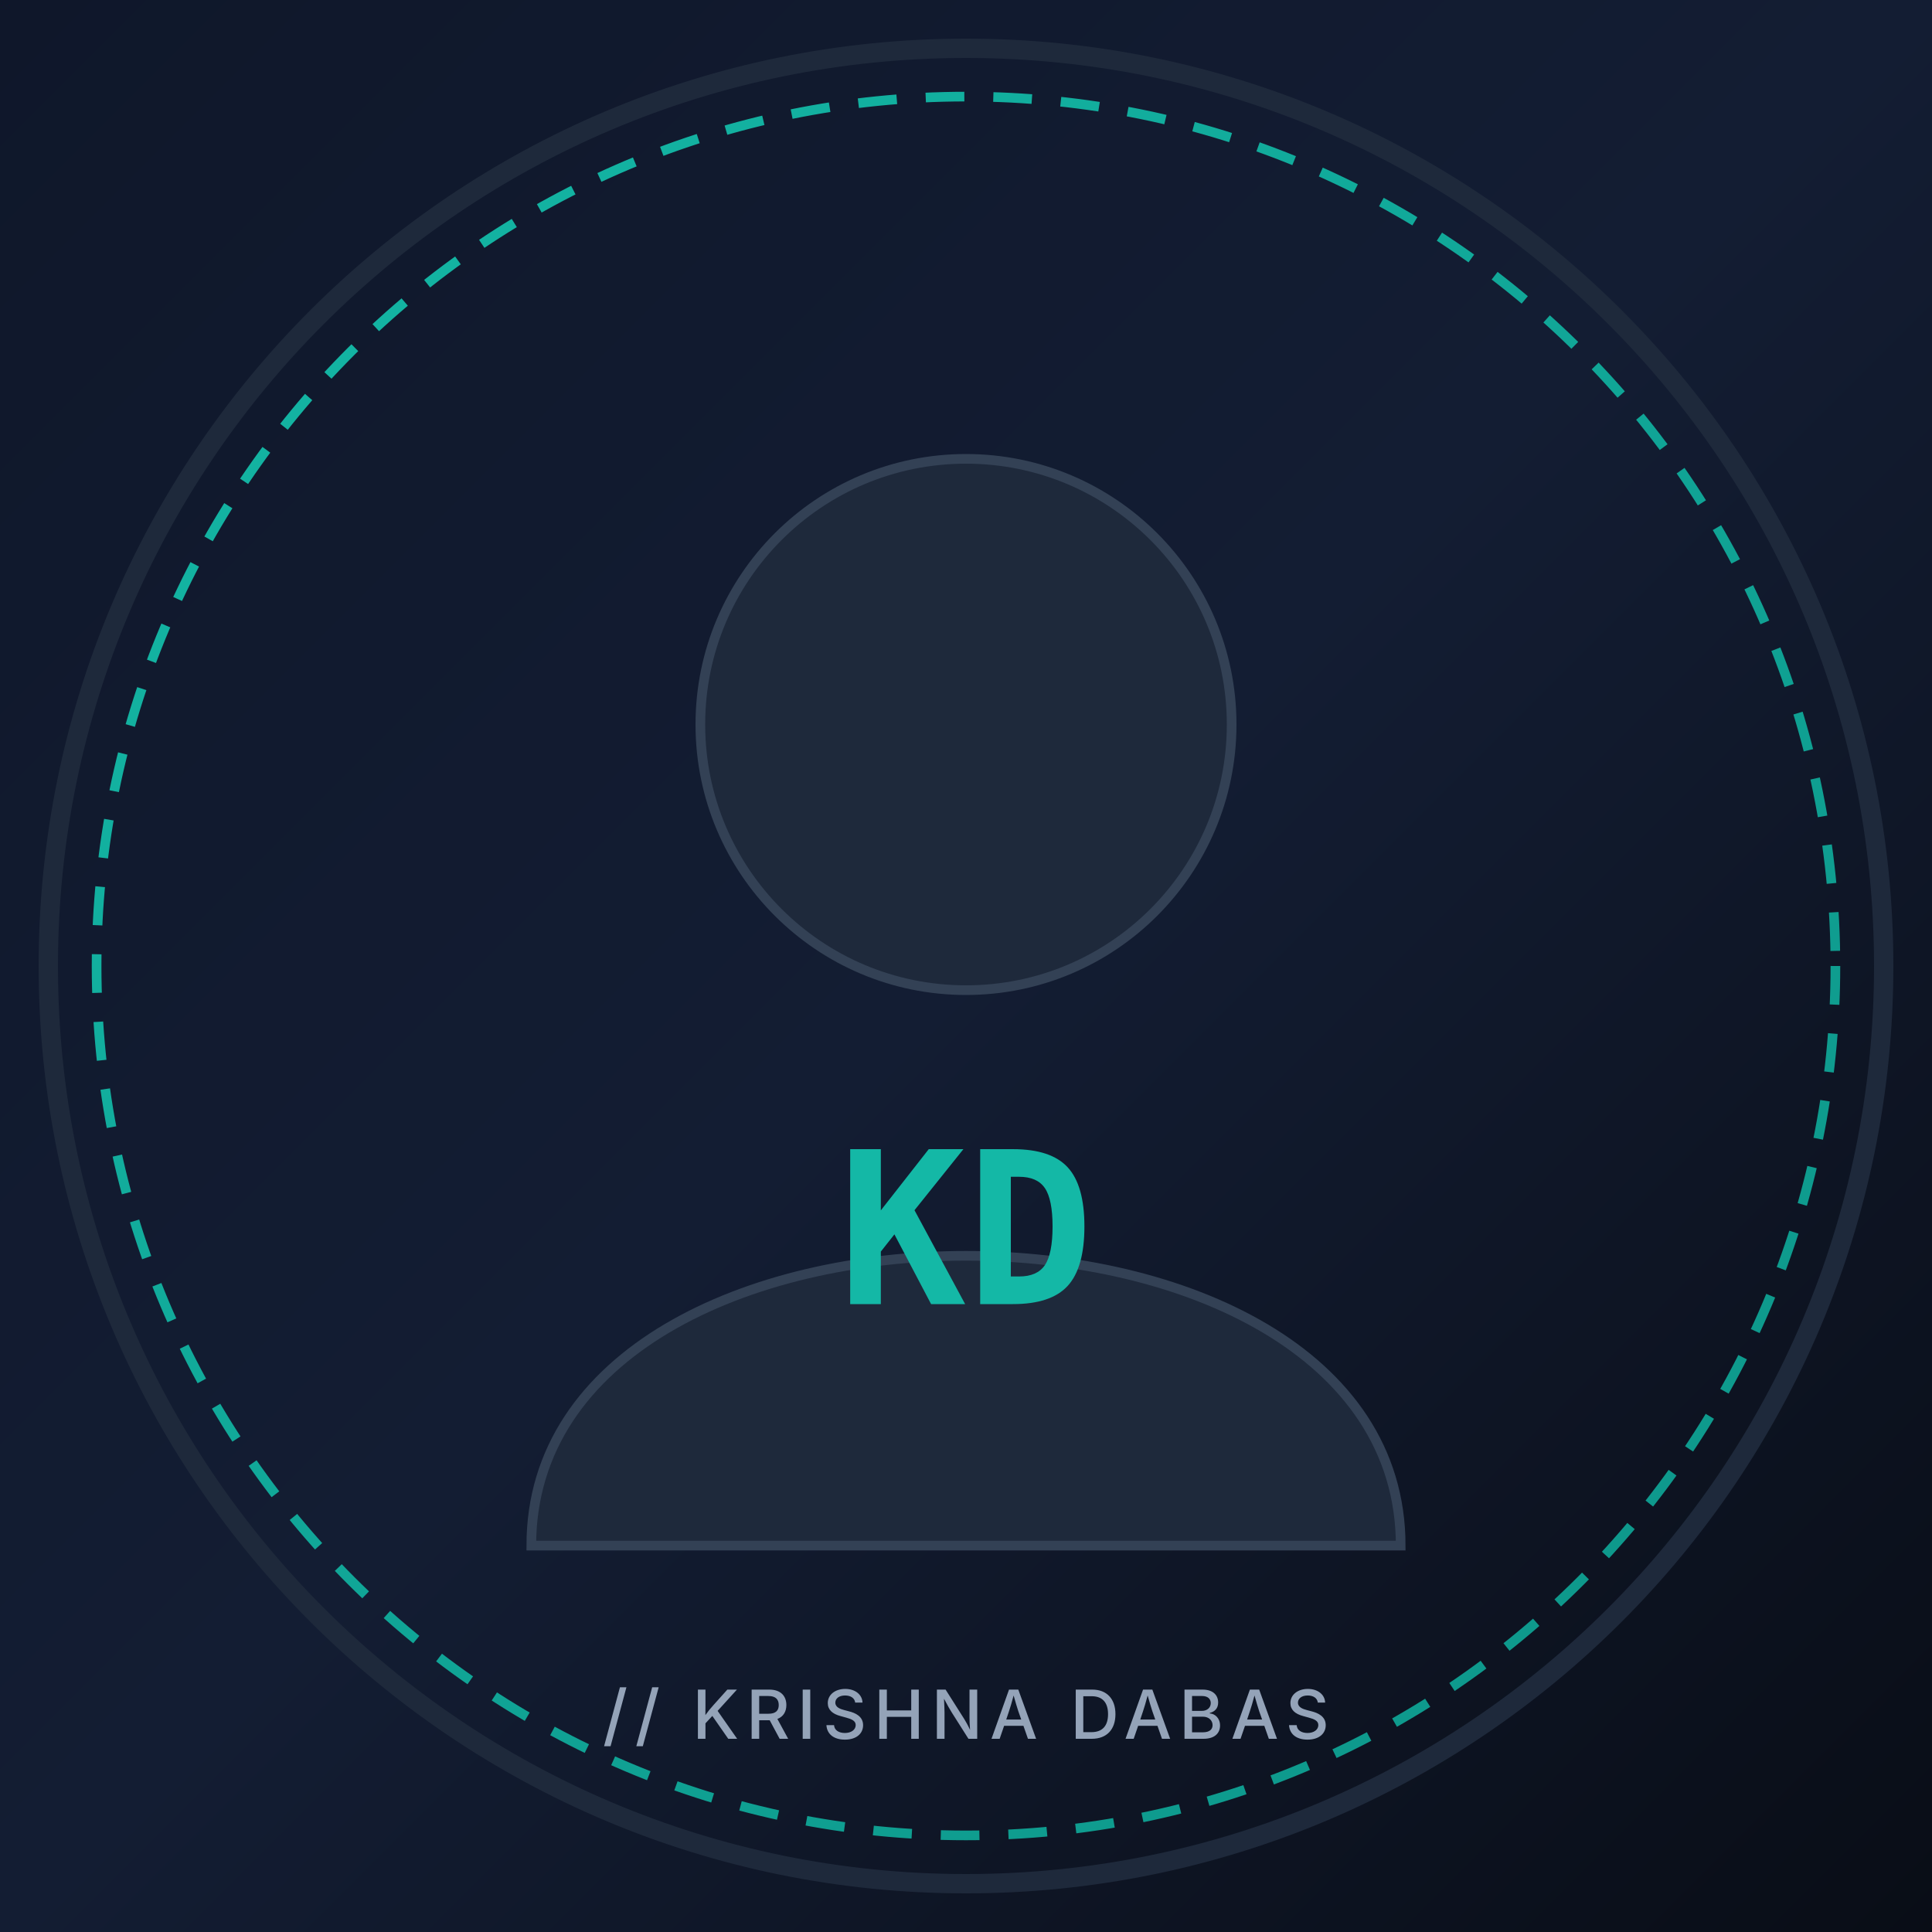
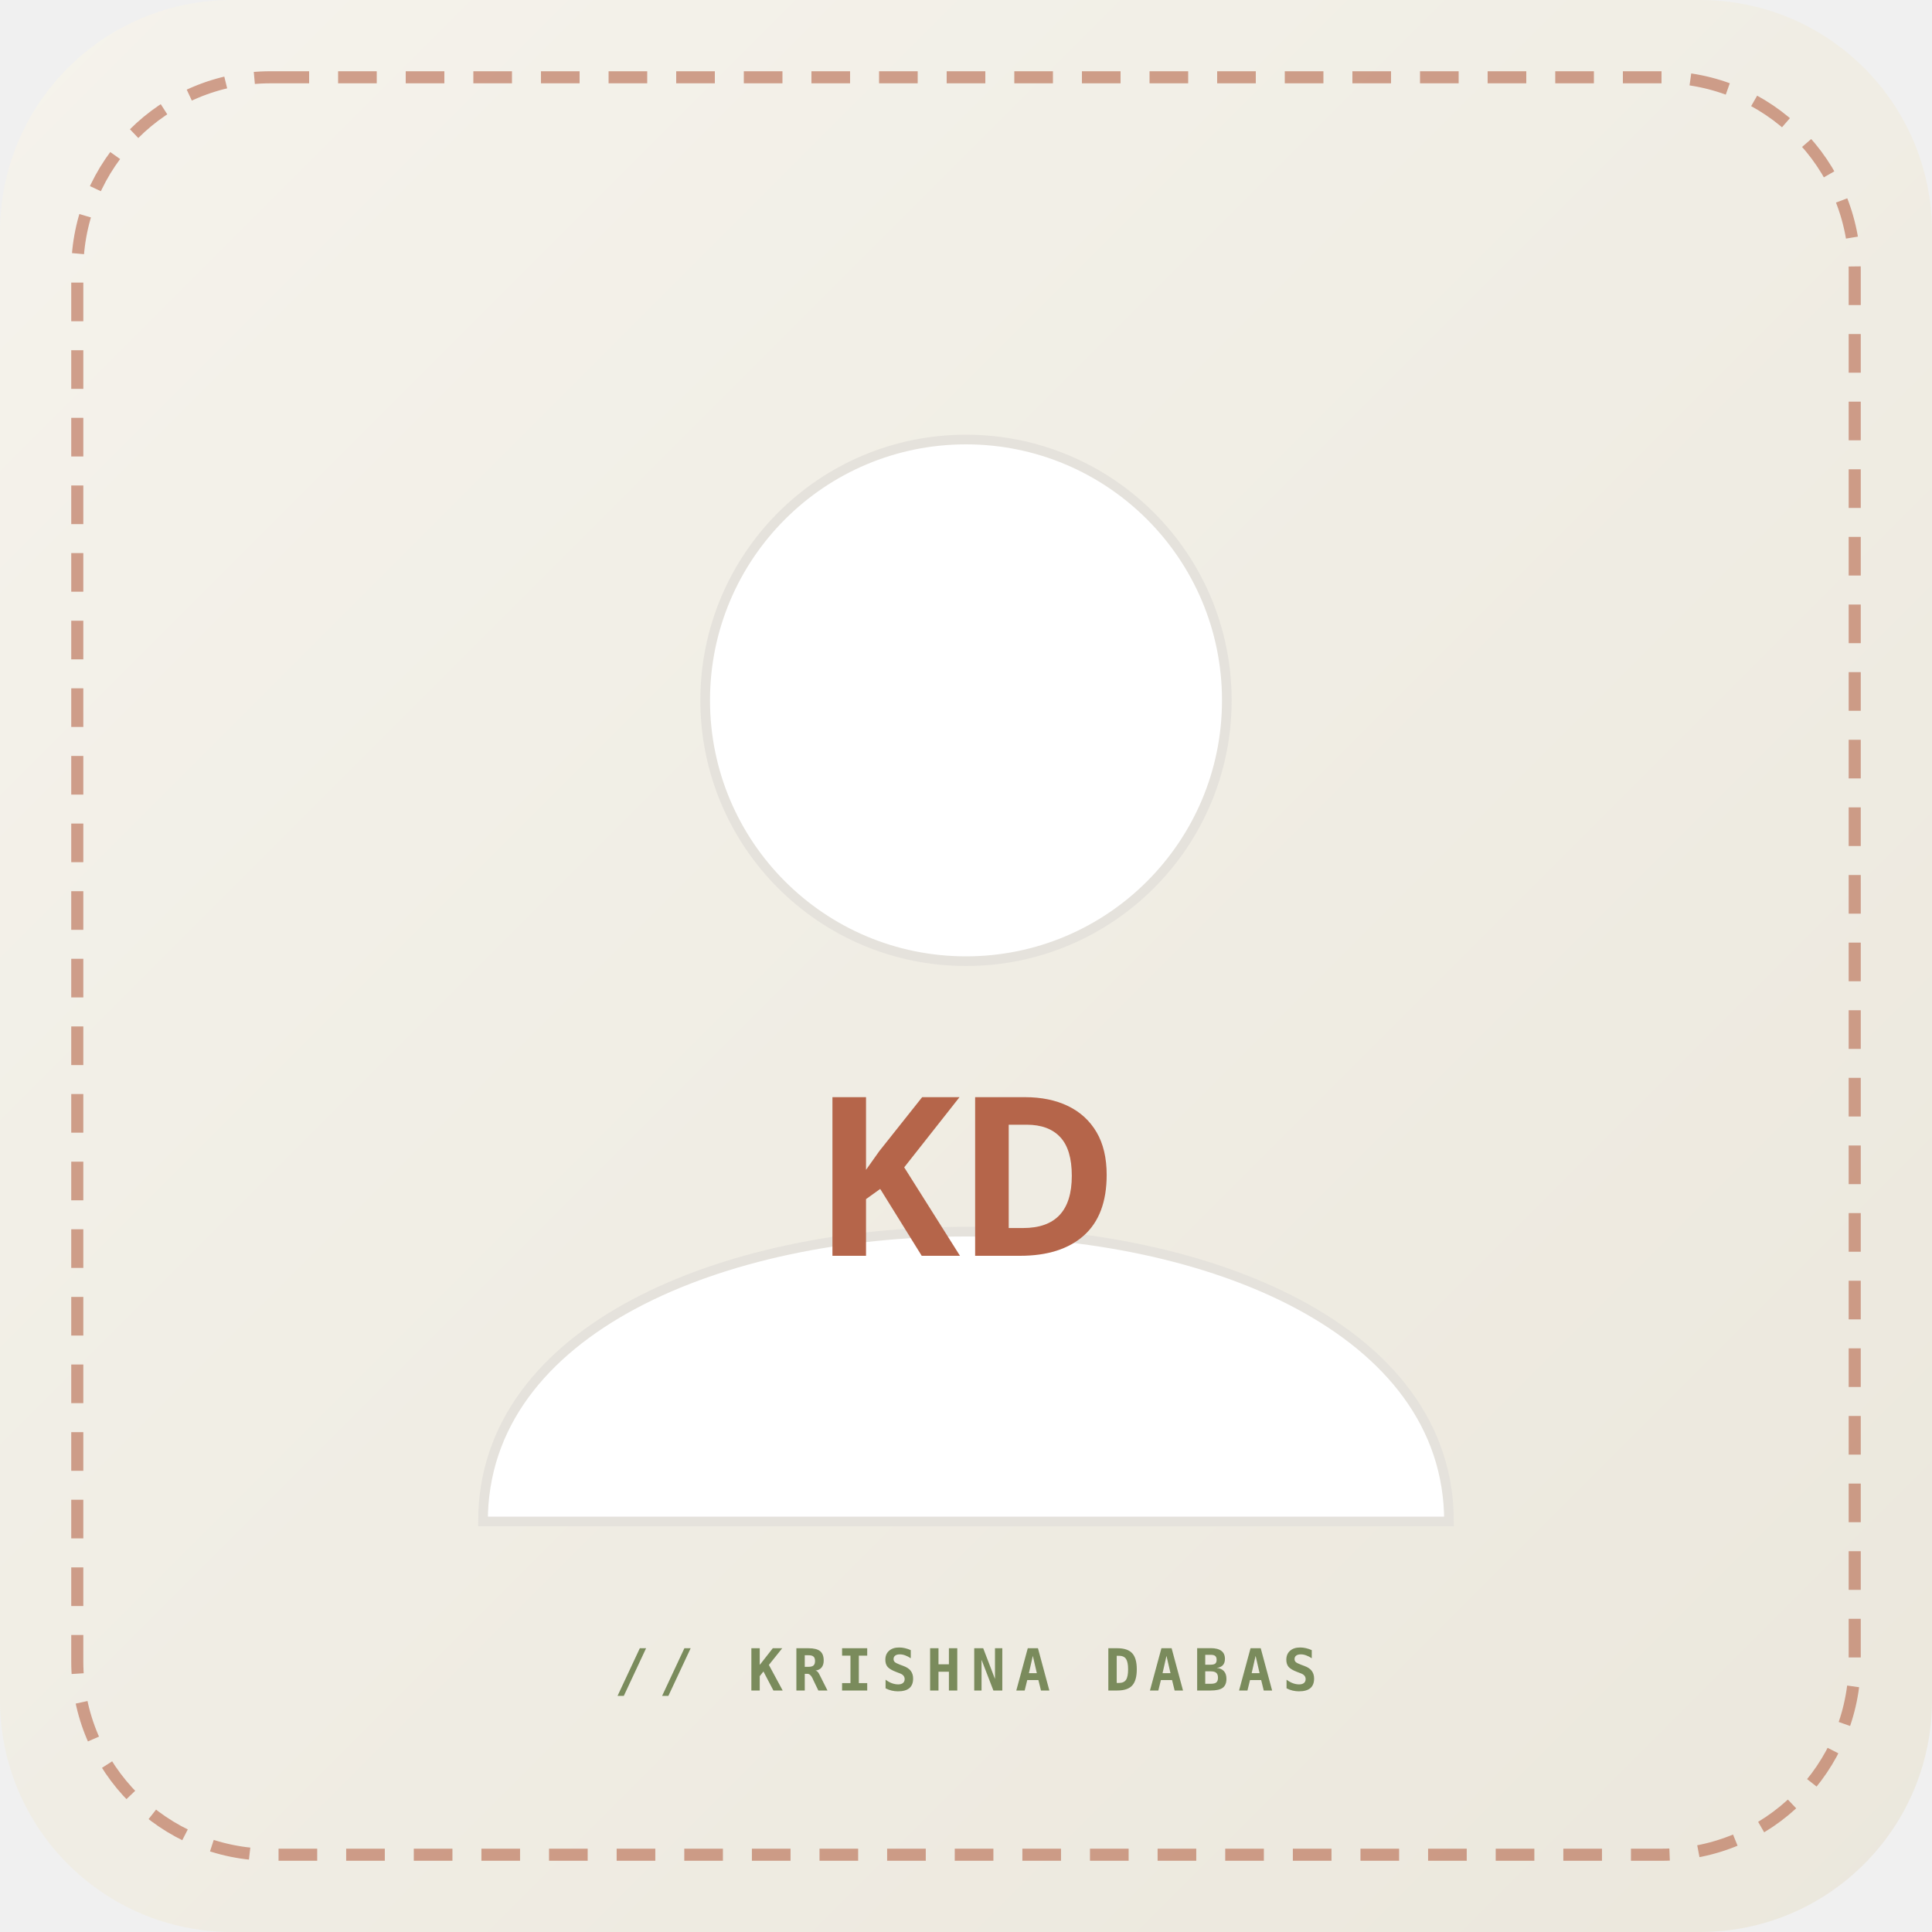
<svg xmlns="http://www.w3.org/2000/svg" viewBox="0 0 400 400" width="400" height="400">
  <defs>
    <linearGradient id="avatarBg" x1="0%" y1="0%" x2="100%" y2="100%">
-       <stop offset="0%" stop-color="#0f172a" />
-       <stop offset="50%" stop-color="#131d33" />
-       <stop offset="100%" stop-color="#090d16" />
-     </linearGradient>
-     <linearGradient id="accentGlow" x1="0%" y1="0%" x2="100%" y2="100%">
-       <stop offset="0%" stop-color="#14b8a6" />
-       <stop offset="100%" stop-color="#0d9488" />
+       <stop offset="0%" stop-color="#F5F3EC" />
+       <stop offset="100%" stop-color="#EBE7DC" />
    </linearGradient>
  </defs>
-   <rect width="400" height="400" fill="url(#avatarBg)" />
-   <circle cx="200" cy="200" r="190" fill="none" stroke="#1e293b" stroke-width="4" />
-   <circle cx="200" cy="200" r="180" fill="none" stroke="url(#accentGlow)" stroke-width="2" stroke-dasharray="8 6" />
-   <circle cx="200" cy="150" r="55" fill="#1e293b" stroke="#334155" stroke-width="2" />
-   <path d="M110 320 C110 240, 290 240, 290 320 Z" fill="#1e293b" stroke="#334155" stroke-width="2" />
-   <text x="200" y="270" font-family="'JetBrains Mono', monospace" font-size="44" font-weight="700" fill="#14b8a6" text-anchor="middle">KD</text>
-   <text x="200" y="360" font-family="'Inter', sans-serif" font-size="14" font-weight="500" fill="#94a3b8" text-anchor="middle" letter-spacing="1.5">// KRISHNA DABAS</text>
+   <rect width="400" height="400" fill="url(#avatarBg)" rx="48" />
+   <rect x="16" y="16" width="368" height="368" fill="none" stroke="#B5654A" stroke-width="2.5" stroke-dasharray="8 6" rx="40" opacity="0.6" />
+   <circle cx="200" cy="145" r="54" fill="#FFFFFF" stroke="#E5E2DC" stroke-width="2" />
+   <path d="M100 315 C100 235, 300 235, 300 315 Z" fill="#FFFFFF" stroke="#E5E2DC" stroke-width="2" />
+   <text x="200" y="260" font-family="'Space Grotesk', sans-serif" font-size="46" font-weight="800" fill="#B5654A" text-anchor="middle" letter-spacing="-1">KD</text>
+   <text x="200" y="350" font-family="'JetBrains Mono', monospace" font-size="12" font-weight="600" fill="#7A8B5C" text-anchor="middle" letter-spacing="2">// KRISHNA DABAS</text>
</svg>
